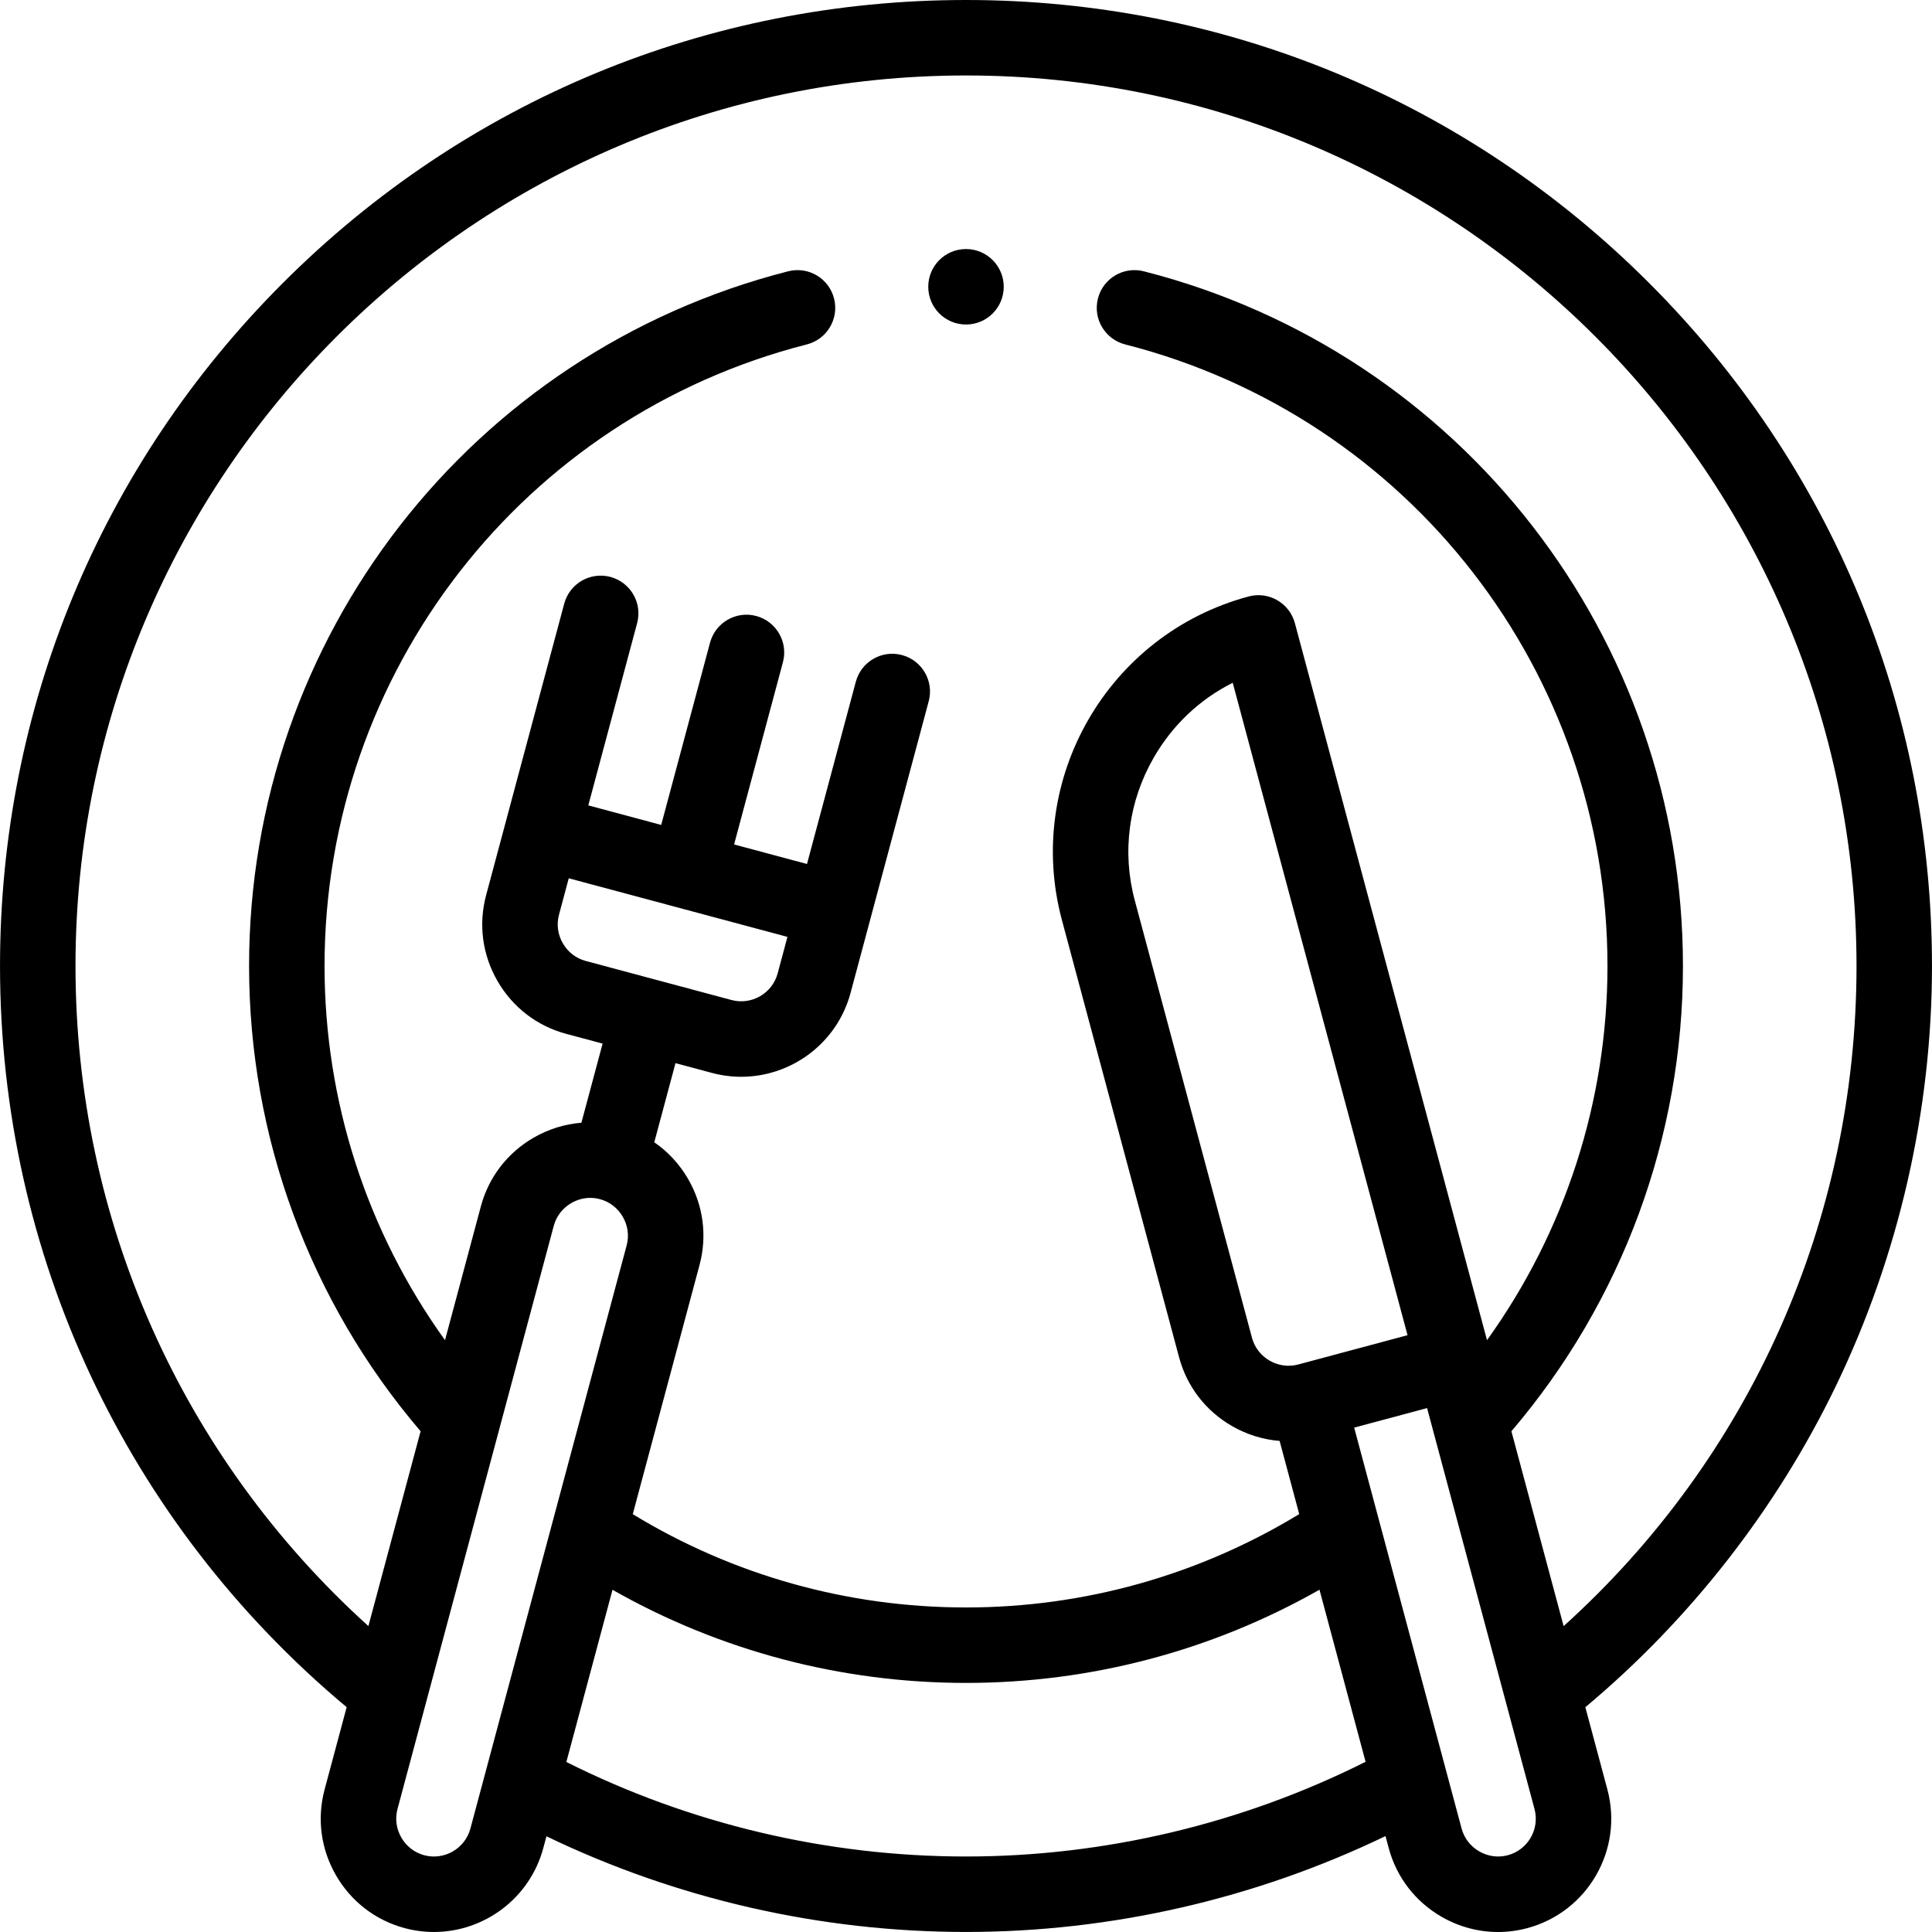
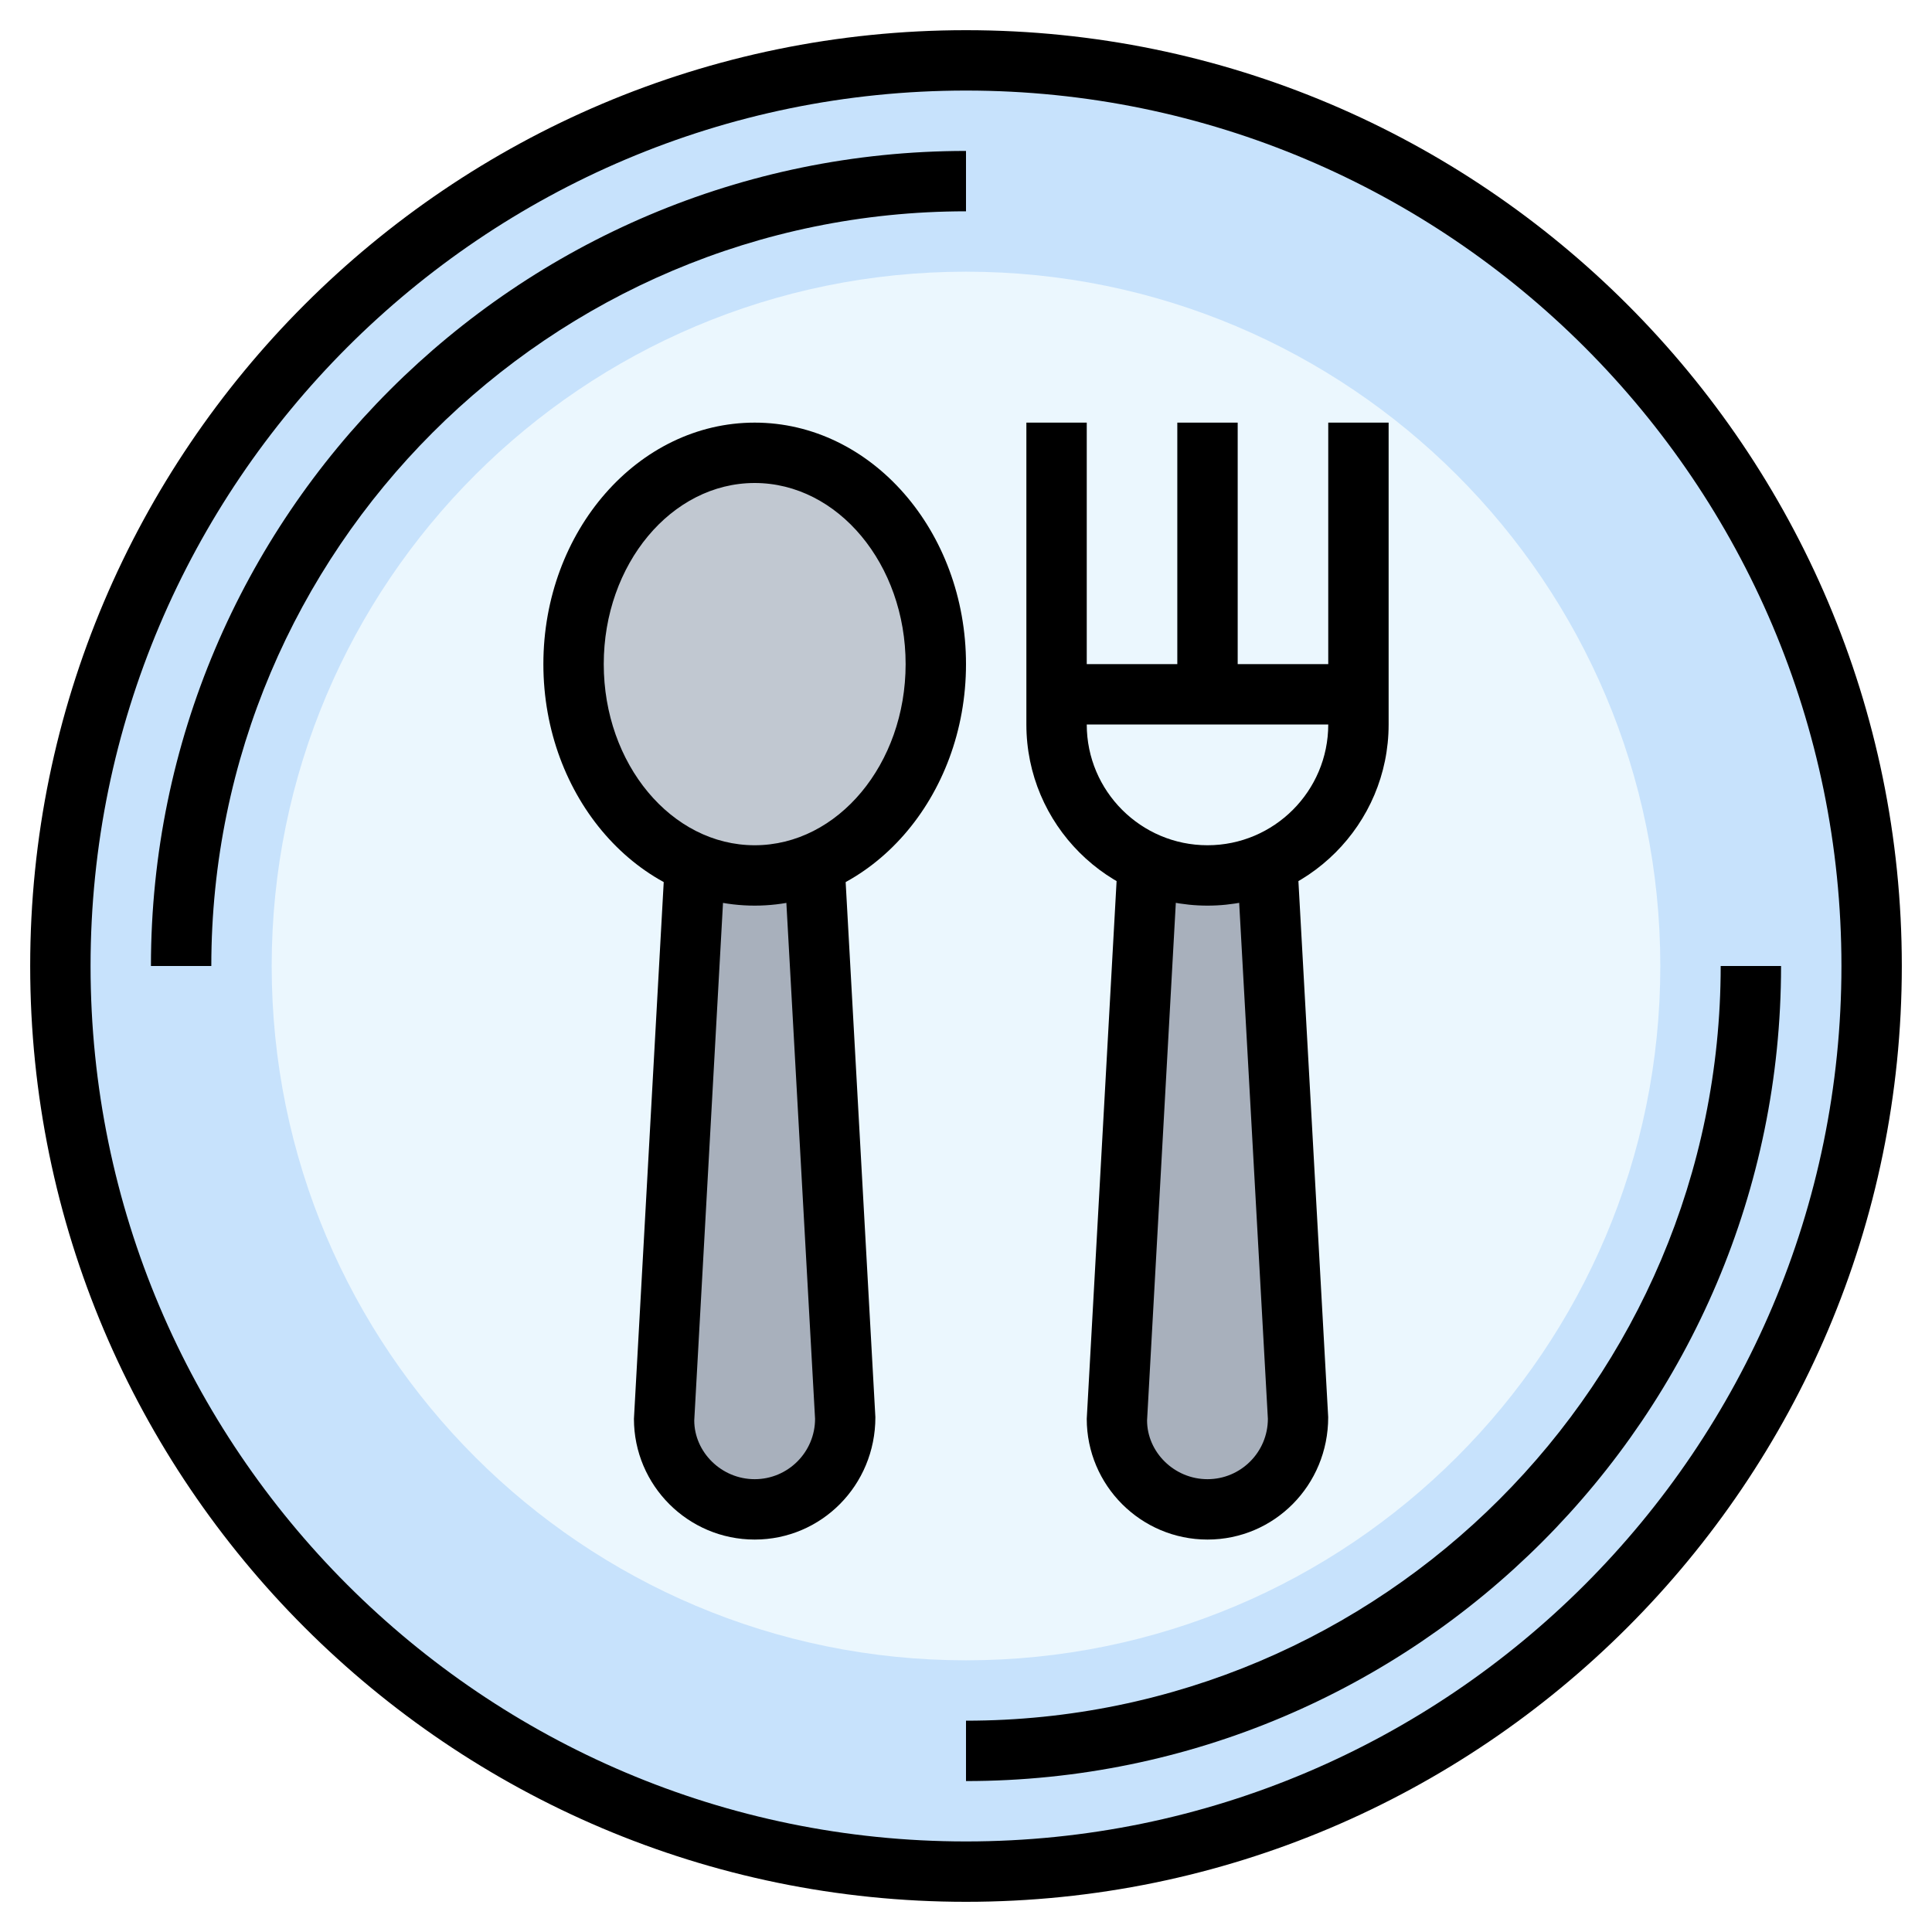
- <svg xmlns="http://www.w3.org/2000/svg" id="Layer_1" enable-background="new 0 0 512.01 512.01" height="512" viewBox="0 0 512.01 512.01" width="512">
+ <svg xmlns="http://www.w3.org/2000/svg" id="Layer_3" enable-background="new 0 0 64 64" height="512" viewBox="0 0 64 64" width="512">
  <g>
    <g>
-       <path d="m437.025 74.981c-48.352-48.353-112.64-74.981-181.02-74.981s-132.668 26.628-181.019 74.981c-48.353 48.352-74.981 112.64-74.981 181.02 0 76.337 33.412 147.579 91.865 196.428l-5.844 21.81c-2.068 7.718-.997 15.799 3.018 22.752s10.477 11.922 18.195 13.99c2.591.694 5.194 1.026 7.758 1.026 13.244-.001 25.397-8.852 28.984-22.238l.837-3.124c34.478 16.619 72.666 25.357 111.187 25.357 38.417 0 76.595-8.756 111.174-25.409l.851 3.176c2.068 7.719 7.036 14.181 13.989 18.195 4.64 2.678 9.78 4.047 14.98 4.047 2.594 0 5.204-.341 7.772-1.029 15.978-4.281 25.494-20.763 21.214-36.741l-5.843-21.805c27.774-23.228 50.665-52.542 66.403-85.139 16.656-34.499 25.46-72.984 25.46-111.294.001-68.382-26.628-132.67-74.98-181.022zm-324.611 416.682c-2.559-.686-4.707-2.345-6.051-4.671-1.343-2.327-1.705-5.017-1.02-7.575l41.41-154.548c.686-2.558 2.345-4.707 4.672-6.05 1.558-.899 3.277-1.359 5.013-1.359.856 0 1.717.112 2.563.339h.001c2.559.686 4.708 2.345 6.051 4.672 1.344 2.327 1.706 5.017 1.021 7.575l-41.411 154.548c-1.428 5.323-6.922 8.493-12.249 7.069zm96.271-243.375-2.588 9.659c-1.428 5.327-6.924 8.495-12.247 7.071l-19.312-5.175c-.002-.001-.005-.002-.007-.002s-.005-.001-.007-.001l-19.312-5.175c-2.558-.686-4.706-2.345-6.05-4.671-1.344-2.327-1.706-5.017-1.021-7.576l2.588-9.659zm47.32 243.713c-36.794 0-73.252-8.642-105.911-25.049l12.228-45.634c28.486 16.182 60.609 24.682 93.683 24.682 33.025 0 65.142-8.506 93.678-24.701l12.219 45.602c-32.767 16.441-69.214 25.1-105.897 25.1zm88.037-130.391c-2.562.685-5.25.323-7.576-1.02s-3.985-3.492-4.671-6.051l-31.059-115.911c-3.439-12.837-1.644-26.298 5.058-37.905 4.989-8.641 12.229-15.442 20.899-19.772l46.327 172.895zm55.554 130.053c-2.562.686-5.251.323-7.577-1.02s-3.985-3.492-4.671-6.051l-28.47-106.251 19.32-5.177 28.47 106.251c1.426 5.326-1.746 10.82-7.072 12.248zm14.79-60.714-13.838-51.645c29.348-34.389 45.458-77.974 45.458-123.303 0-86.926-58.753-162.632-142.875-184.104-5.356-1.367-10.798 1.866-12.163 7.216-1.366 5.351 1.865 10.797 7.216 12.163 75.26 19.21 127.822 86.948 127.822 164.726 0 35.799-11.234 70.38-31.926 99.162l-50.917-190.02c-1.43-5.334-6.914-8.503-12.247-7.071-37.283 9.99-59.487 48.449-49.497 85.732l31.059 115.911c2.067 7.719 7.036 14.181 13.989 18.195 3.945 2.278 8.252 3.608 12.65 3.956l5.197 19.394c-26.631 16.205-57.014 24.741-88.308 24.741-31.35 0-61.741-8.53-88.313-24.723l17.7-66.057c2.068-7.718.996-15.798-3.018-22.751-2.278-3.945-5.344-7.249-8.98-9.749l5.62-20.972 9.66 2.588c2.591.694 5.193 1.025 7.757 1.025 13.244 0 25.397-8.852 28.984-22.238l5.157-19.248c.007-.024.014-.047.02-.071.007-.024.013-.048.019-.072l15.511-57.884c1.43-5.335-1.736-10.818-7.071-12.248-5.336-1.43-10.817 1.737-12.247 7.071l-12.941 48.297-19.318-5.176 12.941-48.297c1.43-5.335-1.736-10.818-7.071-12.248-5.337-1.432-10.817 1.737-12.247 7.071l-12.941 48.297-19.319-5.177 12.94-48.296c1.43-5.335-1.736-10.818-7.071-12.248-5.337-1.431-10.817 1.737-12.247 7.071l-15.502 57.855c-.01.033-.019.066-.027.1-.009.034-.018.067-.026.101l-5.149 19.218c-2.068 7.719-.997 15.799 3.019 22.753 4.015 6.953 10.476 11.921 18.194 13.989l9.66 2.588-5.62 20.972c-4.399.347-8.706 1.675-12.65 3.953-6.954 4.015-11.922 10.477-13.99 18.195l-9.506 35.476c-20.691-28.769-31.925-63.355-31.925-99.167 0-77.775 52.56-145.512 127.815-164.724 5.352-1.366 8.582-6.812 7.216-12.163s-6.807-8.578-12.163-7.216c-84.119 21.475-142.868 97.18-142.868 184.103 0 45.345 16.109 88.939 45.457 123.306l-13.835 51.632c-49.504-44.758-77.623-107.705-77.623-174.938-.004-130.13 105.866-236 235.997-236s236.001 105.87 236.001 236.001c0 67.303-28.117 130.245-77.62 174.948z" />
-       <path d="m256.005 66.001h-.007c-5.522 0-9.996 4.477-9.996 10s4.48 10 10.003 10 10-4.477 10-10-4.477-10-10-10z" />
+       <circle cx="32" cy="32" fill="#c7e2fc" r="30" />
+     </g>
+     <g>
+       <circle cx="32" cy="32" fill="#ebf7fe" r="23" />
+     </g>
+     <g>
+       <path d="m27 29 1 18c0 1.657-1.343 3-3 3-1.657 0-3-1.343-3-3l1-18" fill="#a8b0bc" />
+     </g>
+     <g>
+       <path d="m42 29 1 18c0 1.657-1.343 3-3 3-1.657 0-3-1.343-3-3l1-18" fill="#a8b0bc" />
+     </g>
+     <g>
+       <ellipse cx="25" cy="22" fill="#c1c8d1" rx="6" ry="7" />
+     </g>
+     <g>
+       <path d="m25 30c-3.859 0-7-3.589-7-8s3.141-8 7-8 7 3.589 7 8-3.141 8-7 8zm0-14c-2.757 0-5 2.691-5 6s2.243 6 5 6 5-2.691 5-6-2.243-6-5-6z" />
+     </g>
+     <g>
+       <path d="m25 51c-2.206 0-4-1.794-4-4l1.002-18.056 1.996.111-1 18c.002 1.048.899 1.945 2.002 1.945s2-.897 2-2l-.998-17.944 1.996-.111 1 18c.002 2.261-1.792 4.055-3.998 4.055z" />
+     </g>
+     <g>
+       <path d="m40 51c-2.206 0-4-1.794-4-4l1.002-18.056 1.996.111-1 18c.002 1.048.899 1.945 2.002 1.945s2-.897 2-2l-.998-17.944 1.996-.111 1 18c.002 2.261-1.792 4.055-3.998 4.055z" />
+     </g>
+     <g>
+       <path d="m40 30c-3.309 0-6-2.691-6-6v-10h2v10c0 2.206 1.794 4 4 4s4-1.794 4-4v-10h2v10c0 3.309-2.691 6-6 6z" />
+     </g>
+     <g>
+       <path d="m35 22h10v2h-10z" />
+     </g>
+     <g>
+       <path d="m39 14h2v9h-2z" />
+     </g>
+     <g>
+       <path d="m32 63c-17.094 0-31-13.906-31-31 0-17.093 13.906-31 31-31s31 13.907 31 31c0 17.094-13.906 31-31 31zm0-60c-15.99 0-29 13.009-29 29 0 15.99 13.01 29 29 29s29-13.01 29-29c0-15.991-13.01-29-29-29z" />
+     </g>
+     <g>
+       <path d="m32 59v-2c13.785 0 25-11.215 25-25h2c0 14.888-12.112 27-27 27z" />
+     </g>
+     <g>
+       <path d="m7 32h-2c0-14.888 12.112-27 27-27v2c-13.785 0-25 11.215-25 25z" />
    </g>
  </g>
</svg>
